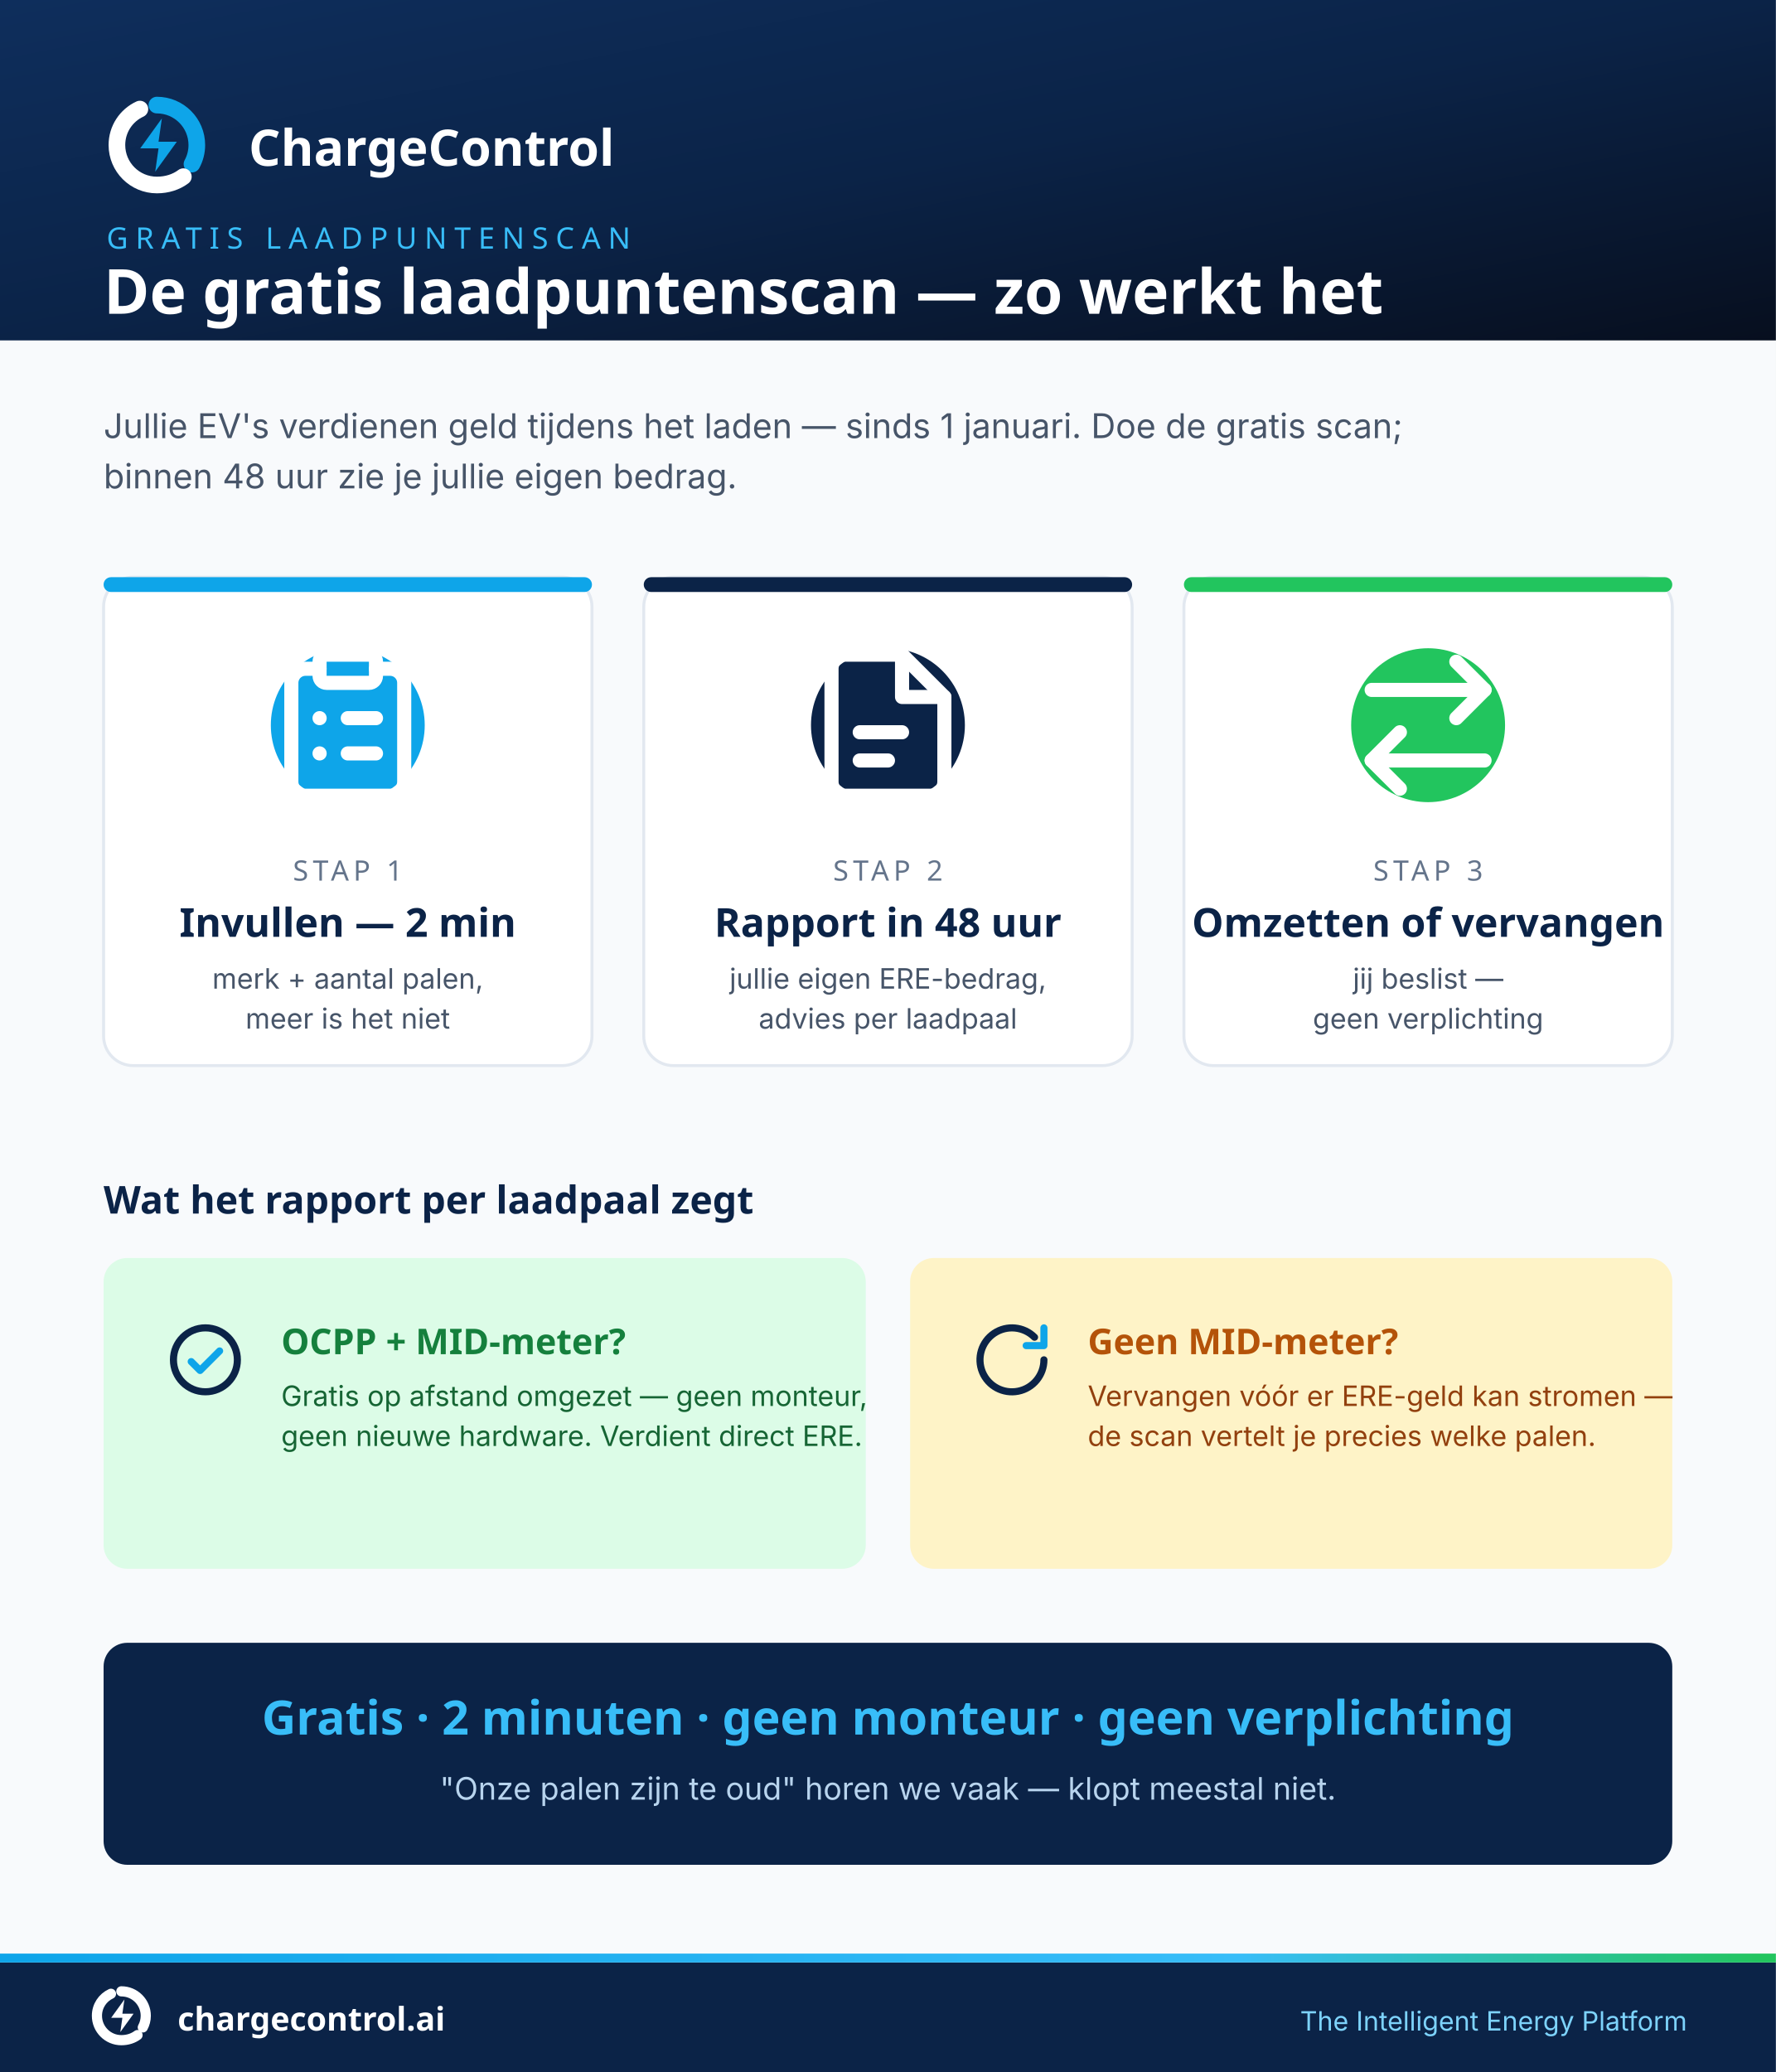
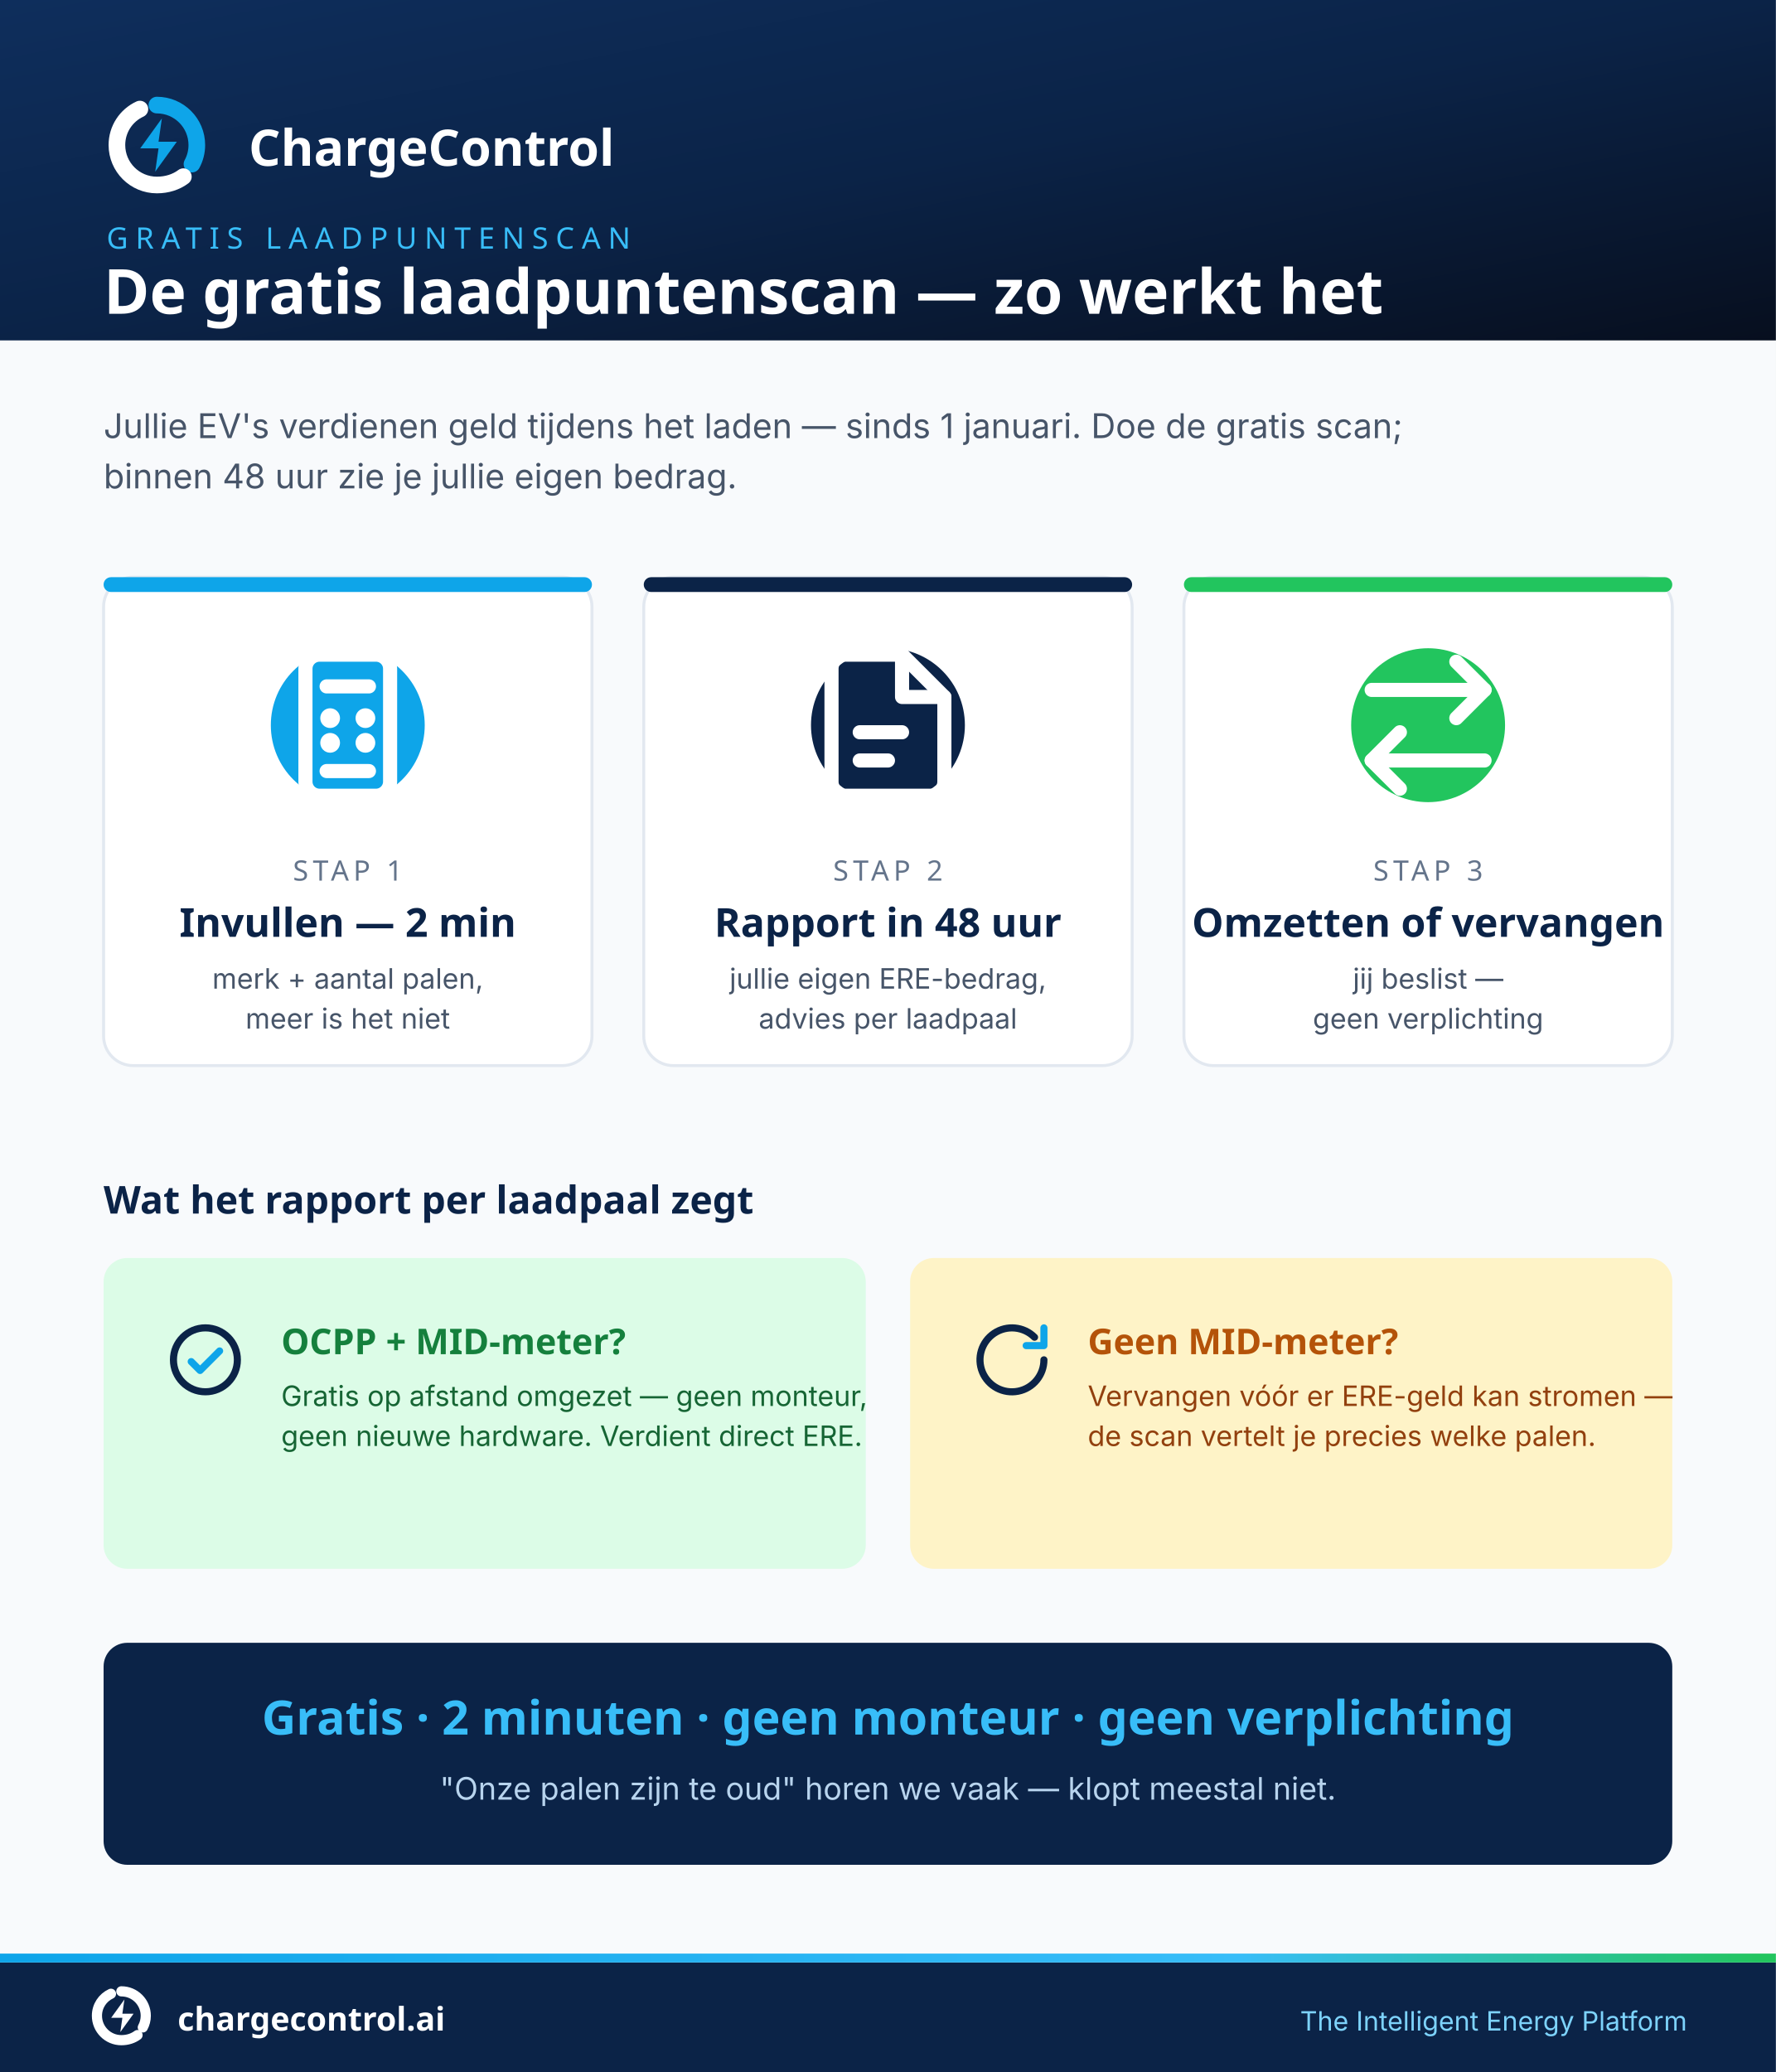
<svg xmlns="http://www.w3.org/2000/svg" viewBox="0 0 1200 1400" width="1200" height="1400">
  <defs>
    <linearGradient id="bgNavy" x1="0%" y1="0%" x2="100%" y2="100%">
      <stop offset="0%" stop-color="#0E2E5C" />
      <stop offset="50%" stop-color="#0B2347" />
      <stop offset="100%" stop-color="#070F1F" />
    </linearGradient>
    <linearGradient id="bgCyan" x1="0%" y1="0%" x2="100%" y2="100%">
      <stop offset="0%" stop-color="#38BDF8" />
      <stop offset="45%" stop-color="#0EA5E9" />
      <stop offset="100%" stop-color="#0B2347" />
    </linearGradient>
    <linearGradient id="bgGreen" x1="0%" y1="0%" x2="100%" y2="100%">
      <stop offset="0%" stop-color="#134E4A" />
      <stop offset="50%" stop-color="#0B2F47" />
      <stop offset="100%" stop-color="#070F1F" />
    </linearGradient>
    <linearGradient id="beam" x1="0%" y1="0%" x2="100%" y2="0%">
      <stop offset="0%" stop-color="#0EA5E9" stop-opacity="0" />
      <stop offset="50%" stop-color="#0EA5E9" stop-opacity="0.35" />
      <stop offset="100%" stop-color="#0EA5E9" stop-opacity="0" />
    </linearGradient>
    <linearGradient id="bar" x1="0%" y1="0%" x2="100%" y2="0%">
      <stop offset="0%" stop-color="#0EA5E9" />
      <stop offset="70%" stop-color="#38BDF8" />
      <stop offset="100%" stop-color="#22C55E" />
    </linearGradient>
    <linearGradient id="curveFill" x1="0%" y1="0%" x2="0%" y2="100%">
      <stop offset="0%" stop-color="#0EA5E9" stop-opacity="0.35" />
      <stop offset="100%" stop-color="#0EA5E9" stop-opacity="0" />
    </linearGradient>
    <linearGradient id="euroFill" x1="0%" y1="0%" x2="0%" y2="100%">
      <stop offset="0%" stop-color="#22C55E" stop-opacity="0.30" />
      <stop offset="100%" stop-color="#22C55E" stop-opacity="0" />
    </linearGradient>
  </defs>
  <rect width="1200" height="1400" fill="#F8FAFC" />
  <rect width="1200" height="230" fill="url(#bgNavy)" />
  <g transform="translate(70,62) scale(2.25)" opacity="1">
    <path d="M16 4C22.627 4 28 9.373 28 16C28 18.068 27.476 20.012 26.545 21.716" stroke="#0EA5E9" stroke-width="5" stroke-linecap="round" fill="none" />
    <path d="M23.95 25.5C21.84 27.08 19.1 28 16 28C9.373 28 4 22.627 4 16C4 11.2 6.8 7.1 10.9 5.2" stroke="#FFFFFF" stroke-width="5" stroke-linecap="round" fill="none" />
    <path d="M17.5 8L11 17h5.5l-1 7L22 15h-5.5l1-7z" fill="#0EA5E9" />
  </g>
  <text x="168" y="112" font-family="Outfit" font-weight="600" font-size="34" fill="#FFFFFF">ChargeControl</text>
  <text x="72" y="168" font-family="Outfit" font-weight="500" font-size="20" letter-spacing="5" fill="#38BDF8">GRATIS LAADPUNTENSCAN</text>
  <text x="70" y="212" font-family="Outfit" font-weight="700" font-size="42" fill="#FFFFFF">De gratis laadpuntenscan — zo werkt het</text>
  <text x="70" y="296" font-family="Inter" font-size="23" fill="#475569">Jullie EV's verdienen geld tijdens het laden — sinds 1 januari. Doe de gratis scan;</text>
  <text x="70" y="330" font-family="Inter" font-size="23" fill="#475569">binnen 48 uur zie je jullie eigen bedrag.</text>
  <rect x="70" y="390" width="330" height="330" rx="20" fill="#FFFFFF" stroke="#E2E8F0" stroke-width="2" />
  <rect x="70" y="390" width="330" height="10" rx="5" fill="#0EA5E9" />
  <circle cx="235" cy="490" r="52" fill="#0EA5E9" />
  <g transform="translate(177.8,432.8) scale(4.766667)">
-     <rect width="8" height="4" x="8" y="2" rx="1" ry="1" fill="none" stroke="#FFFFFF" stroke-width="2" stroke-linecap="round" stroke-linejoin="round" />
-     <path d="M16 4h2a2 2 0 0 1 2 2v14a2 2 0 0 1-2 2H6a2 2 0 0 1-2-2V6a2 2 0 0 1 2-2h2" fill="none" stroke="#FFFFFF" stroke-width="2" stroke-linecap="round" stroke-linejoin="round" />
-     <path d="M12 11h4" fill="none" stroke="#FFFFFF" stroke-width="2" stroke-linecap="round" stroke-linejoin="round" />
-     <path d="M12 16h4" fill="none" stroke="#FFFFFF" stroke-width="2" stroke-linecap="round" stroke-linejoin="round" />
-     <path d="M8 11h.01" fill="none" stroke="#FFFFFF" stroke-width="2" stroke-linecap="round" stroke-linejoin="round" />
-     <path d="M8 16h.01" fill="none" stroke="#FFFFFF" stroke-width="2" stroke-linecap="round" stroke-linejoin="round" />
+     <rect x="6" y="2" width="12" height="20" rx="2" fill="none" stroke="#FFFFFF" stroke-width="2" stroke-linecap="round" stroke-linejoin="round" />
+     <line x1="9" y1="6.5" x2="15" y2="6.5" fill="none" stroke="#FFFFFF" stroke-width="2" stroke-linecap="round" stroke-linejoin="round" />
+     <circle cx="9.5" cy="11" r="0.9" fill="#FFFFFF" stroke="#FFFFFF" stroke-width="1" stroke-linecap="round" stroke-linejoin="round" />
+     <circle cx="14.5" cy="11" r="0.9" fill="#FFFFFF" stroke="#FFFFFF" stroke-width="1" stroke-linecap="round" stroke-linejoin="round" />
+     <circle cx="9.5" cy="14.5" r="0.9" fill="#FFFFFF" stroke="#FFFFFF" stroke-width="1" stroke-linecap="round" stroke-linejoin="round" />
+     <circle cx="14.5" cy="14.5" r="0.9" fill="#FFFFFF" stroke="#FFFFFF" stroke-width="1" stroke-linecap="round" stroke-linejoin="round" />
+     <line x1="9" y1="18.5" x2="15" y2="18.5" fill="none" stroke="#FFFFFF" stroke-width="2" stroke-linecap="round" stroke-linejoin="round" />
  </g>
  <text x="235" y="595" text-anchor="middle" font-family="Outfit" font-weight="500" font-size="19" letter-spacing="3" fill="#64748B">STAP 1</text>
  <text x="235" y="633" text-anchor="middle" font-family="Outfit" font-weight="600" font-size="27" fill="#0B2347">Invullen — 2 min</text>
  <text x="235" y="668" text-anchor="middle" font-family="Inter" font-size="19" fill="#475569">merk + aantal palen,</text>
  <text x="235" y="695" text-anchor="middle" font-family="Inter" font-size="19" fill="#475569">meer is het niet</text>
  <rect x="435" y="390" width="330" height="330" rx="20" fill="#FFFFFF" stroke="#E2E8F0" stroke-width="2" />
  <rect x="435" y="390" width="330" height="10" rx="5" fill="#0B2347" />
  <circle cx="600" cy="490" r="52" fill="#0B2347" />
  <g transform="translate(542.8,432.8) scale(4.766667)">
    <path d="M6 2h8l6 6v12a2 2 0 0 1-2 2H6a2 2 0 0 1-2-2V4a2 2 0 0 1 2-2z" fill="none" stroke="#FFFFFF" stroke-width="2" stroke-linecap="round" stroke-linejoin="round" />
    <path d="M14 2v6h6" fill="none" stroke="#FFFFFF" stroke-width="2" stroke-linecap="round" stroke-linejoin="round" />
    <line x1="8" y1="13" x2="14" y2="13" fill="none" stroke="#FFFFFF" stroke-width="2" stroke-linecap="round" stroke-linejoin="round" />
    <line x1="8" y1="17" x2="12" y2="17" fill="none" stroke="#FFFFFF" stroke-width="2" stroke-linecap="round" stroke-linejoin="round" />
  </g>
  <text x="600" y="595" text-anchor="middle" font-family="Outfit" font-weight="500" font-size="19" letter-spacing="3" fill="#64748B">STAP 2</text>
  <text x="600" y="633" text-anchor="middle" font-family="Outfit" font-weight="600" font-size="27" fill="#0B2347">Rapport in 48 uur</text>
  <text x="600" y="668" text-anchor="middle" font-family="Inter" font-size="19" fill="#475569">jullie eigen ERE-bedrag,</text>
  <text x="600" y="695" text-anchor="middle" font-family="Inter" font-size="19" fill="#475569">advies per laadpaal</text>
  <rect x="800" y="390" width="330" height="330" rx="20" fill="#FFFFFF" stroke="#E2E8F0" stroke-width="2" />
  <rect x="800" y="390" width="330" height="10" rx="5" fill="#22C55E" />
  <circle cx="965" cy="490" r="52" fill="#22C55E" />
  <g transform="translate(907.8,432.8) scale(4.766667)">
    <path d="m16 3 4 4-4 4" fill="none" stroke="#FFFFFF" stroke-width="2" stroke-linecap="round" stroke-linejoin="round" />
    <path d="M20 7H4" fill="none" stroke="#FFFFFF" stroke-width="2" stroke-linecap="round" stroke-linejoin="round" />
    <path d="m8 21-4-4 4-4" fill="none" stroke="#FFFFFF" stroke-width="2" stroke-linecap="round" stroke-linejoin="round" />
    <path d="M4 17h16" fill="none" stroke="#FFFFFF" stroke-width="2" stroke-linecap="round" stroke-linejoin="round" />
  </g>
  <text x="965" y="595" text-anchor="middle" font-family="Outfit" font-weight="500" font-size="19" letter-spacing="3" fill="#64748B">STAP 3</text>
  <text x="965" y="633" text-anchor="middle" font-family="Outfit" font-weight="600" font-size="27" fill="#0B2347">Omzetten of vervangen</text>
  <text x="965" y="668" text-anchor="middle" font-family="Inter" font-size="19" fill="#475569">jij beslist —</text>
  <text x="965" y="695" text-anchor="middle" font-family="Inter" font-size="19" fill="#475569">geen verplichting</text>
  <text x="70" y="820" font-family="Outfit" font-weight="600" font-size="26" fill="#0B2347">Wat het rapport per laadpaal zegt</text>
  <rect x="70" y="850" width="515" height="210" rx="16" fill="#DCFCE7" />
  <g transform="translate(110,890) scale(2.4)">
    <circle cx="12" cy="12" r="9" fill="none" stroke="#0B2347" stroke-width="2" stroke-linecap="round" stroke-linejoin="round" />
    <path d="m8 12.5 2.5 2.5 5.5-5.5" fill="none" stroke="#0EA5E9" stroke-width="2" stroke-linecap="round" stroke-linejoin="round" />
  </g>
  <text x="190" y="915" font-family="Outfit" font-weight="600" font-size="24" fill="#15803D">OCPP + MID-meter?</text>
  <text x="190" y="950" font-family="Inter" font-size="19" fill="#166534">Gratis op afstand omgezet — geen monteur,</text>
  <text x="190" y="977" font-family="Inter" font-size="19" fill="#166534">geen nieuwe hardware. Verdient direct ERE.</text>
  <rect x="615" y="850" width="515" height="210" rx="16" fill="#FEF3C7" />
  <g transform="translate(655,890) scale(2.4)">
    <path d="M21 12a9 9 0 1 1-2.64-6.36" fill="none" stroke="#0B2347" stroke-width="2" stroke-linecap="round" stroke-linejoin="round" />
    <path d="M21 3v5h-5" fill="none" stroke="#0EA5E9" stroke-width="2" stroke-linecap="round" stroke-linejoin="round" />
  </g>
  <text x="735" y="915" font-family="Outfit" font-weight="600" font-size="24" fill="#B45309">Geen MID-meter?</text>
  <text x="735" y="950" font-family="Inter" font-size="19" fill="#92400E">Vervangen vóór er ERE-geld kan stromen —</text>
  <text x="735" y="977" font-family="Inter" font-size="19" fill="#92400E">de scan vertelt je precies welke palen.</text>
  <rect x="70" y="1110" width="1060" height="150" rx="16" fill="#0B2347" />
  <text x="600" y="1172" text-anchor="middle" font-family="Outfit" font-weight="700" font-size="32" fill="#38BDF8">Gratis · 2 minuten · geen monteur · geen verplichting</text>
  <text x="600" y="1216" text-anchor="middle" font-family="Inter" font-size="21" fill="#B8D4EE">"Onze palen zijn te oud" horen we vaak — klopt meestal niet.</text>
  <rect y="1326" width="1200" height="74" fill="#0B2347" />
  <g transform="translate(60,1340) scale(1.375)" opacity="1">
    <path d="M16 4C22.627 4 28 9.373 28 16C28 18.068 27.476 20.012 26.545 21.716" stroke="#FFFFFF" stroke-width="5" stroke-linecap="round" fill="none" />
    <path d="M23.95 25.5C21.84 27.08 19.1 28 16 28C9.373 28 4 22.627 4 16C4 11.2 6.8 7.1 10.9 5.2" stroke="#FFFFFF" stroke-width="5" stroke-linecap="round" fill="none" />
    <path d="M17.5 8L11 17h5.5l-1 7L22 15h-5.5l1-7z" fill="#FFFFFF" />
  </g>
  <text x="120" y="1372" font-family="Outfit" font-weight="600" font-size="22" fill="#FFFFFF">chargecontrol.ai</text>
  <text x="1140" y="1372" text-anchor="end" font-family="Inter" font-size="18" fill="#7DD3FC">The Intelligent Energy Platform</text>
  <rect y="1320" width="1200" height="6" fill="url(#bar)" />
</svg>
